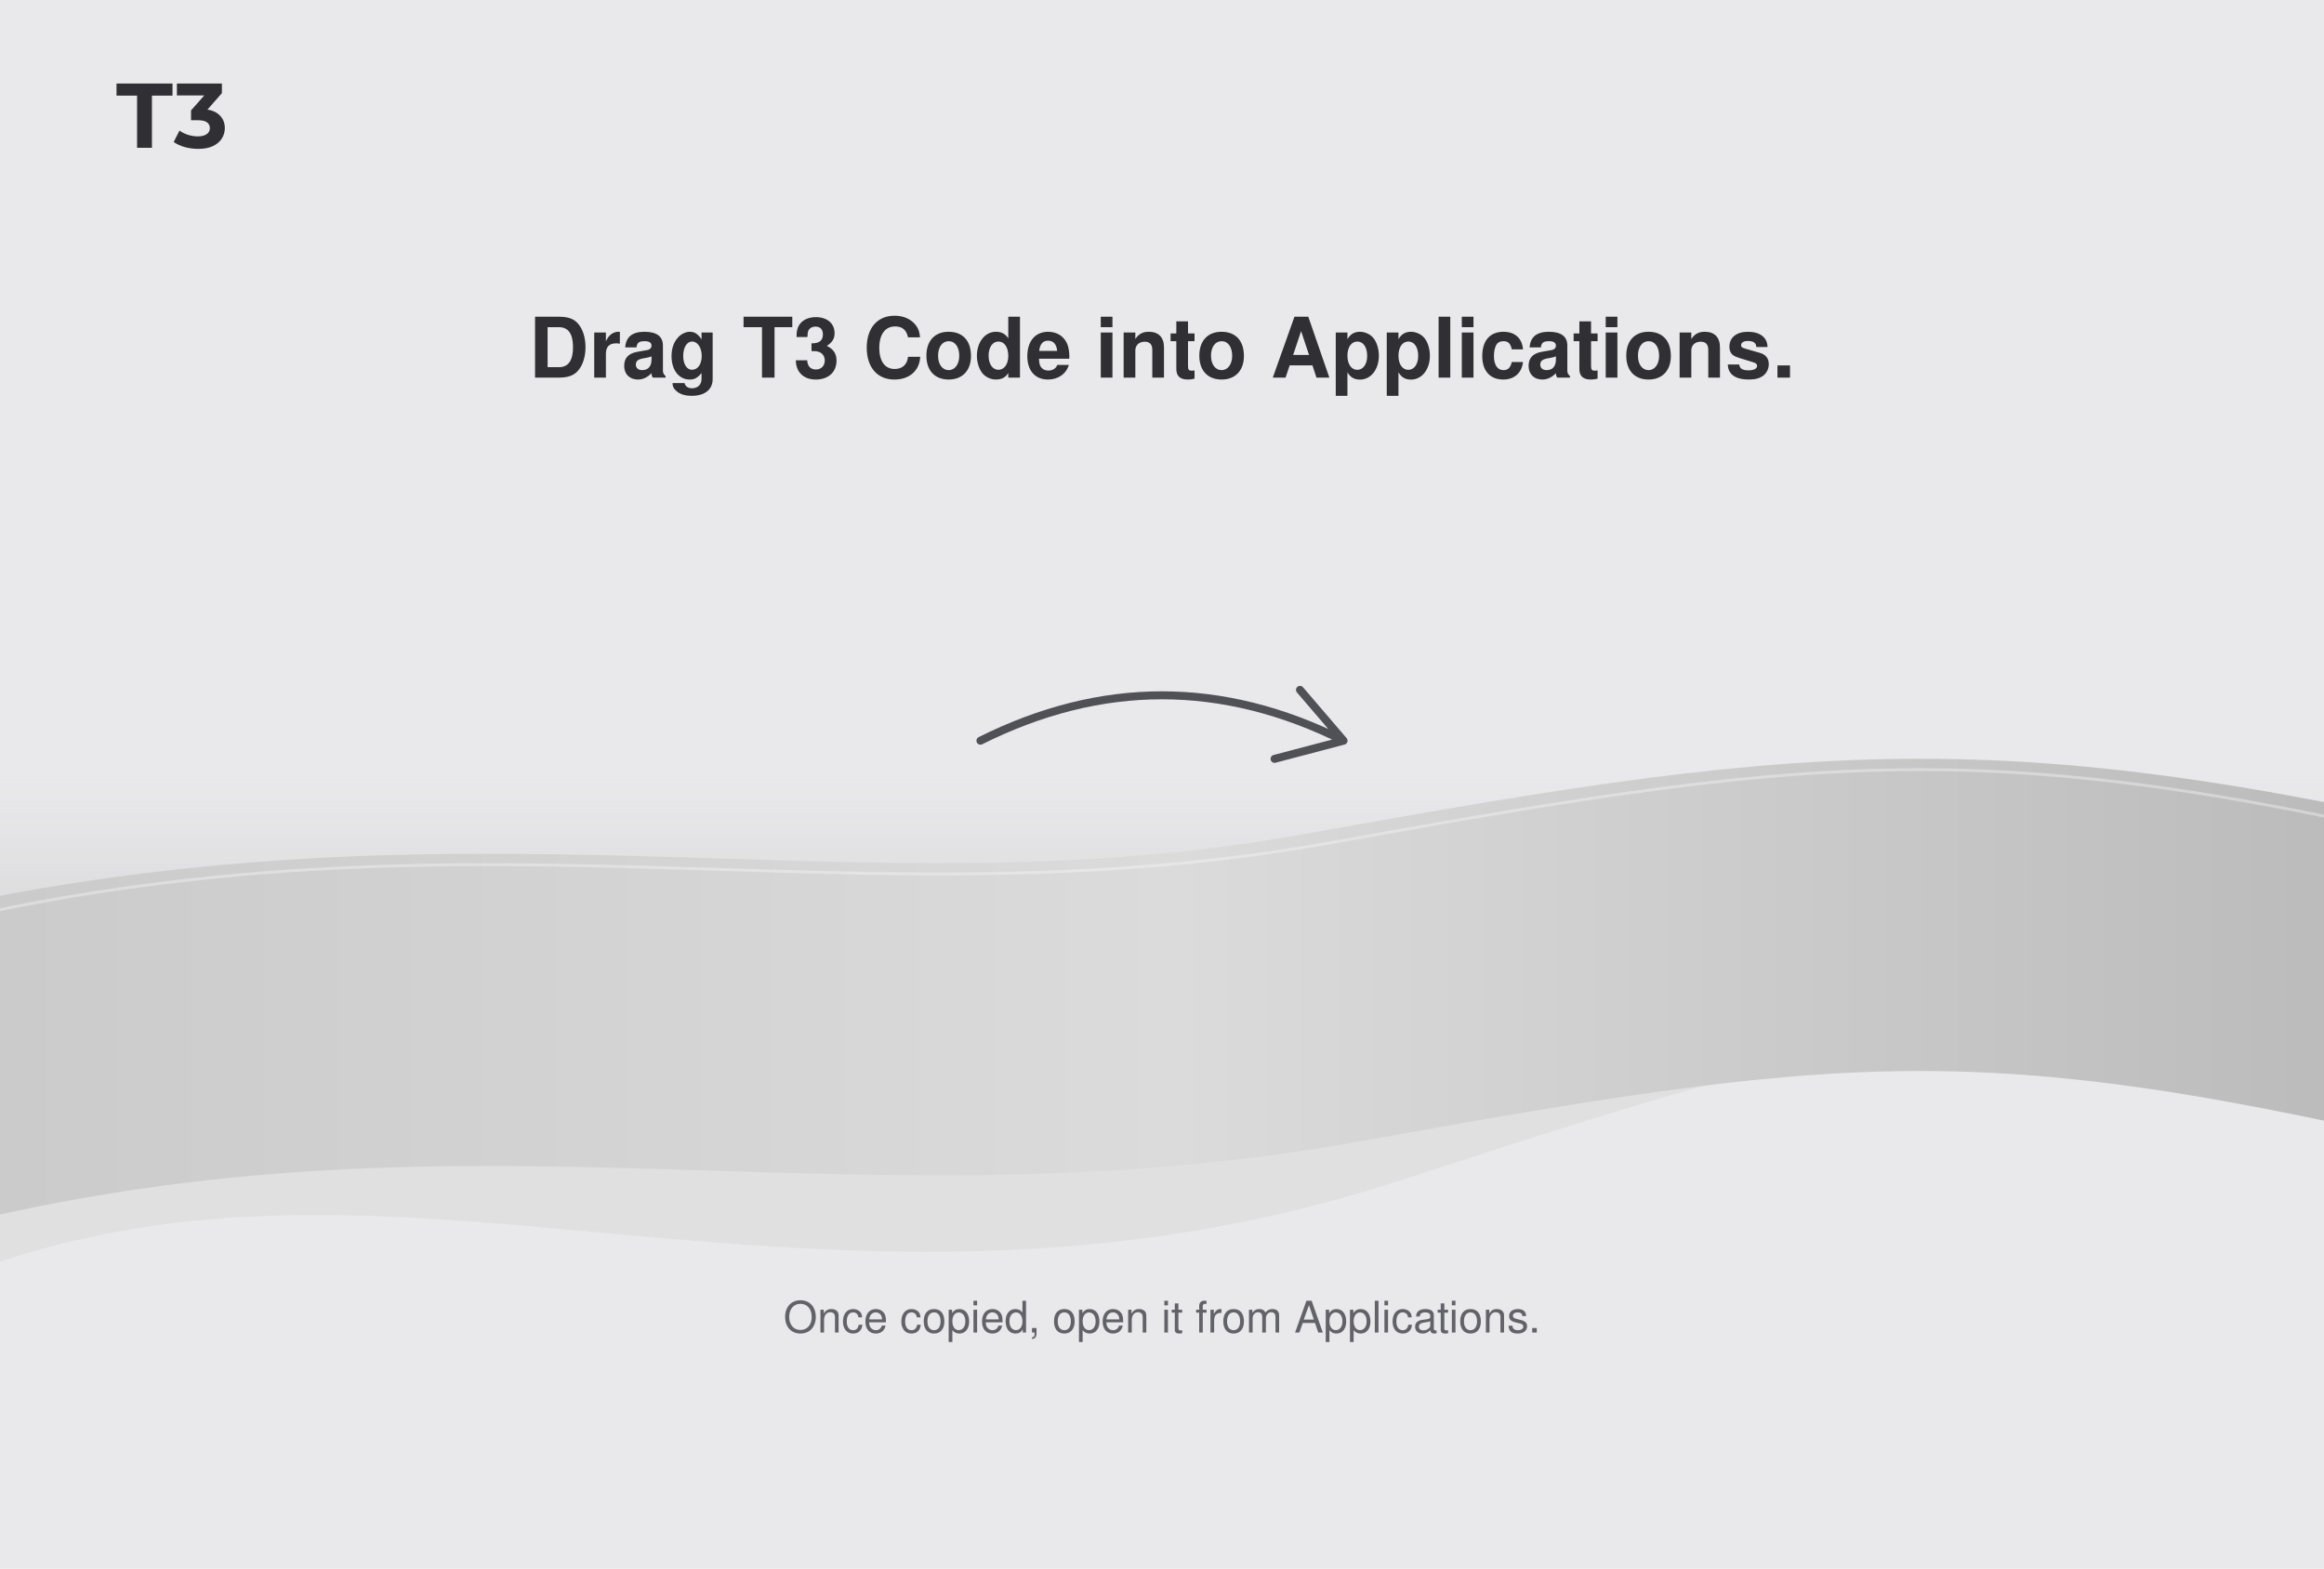
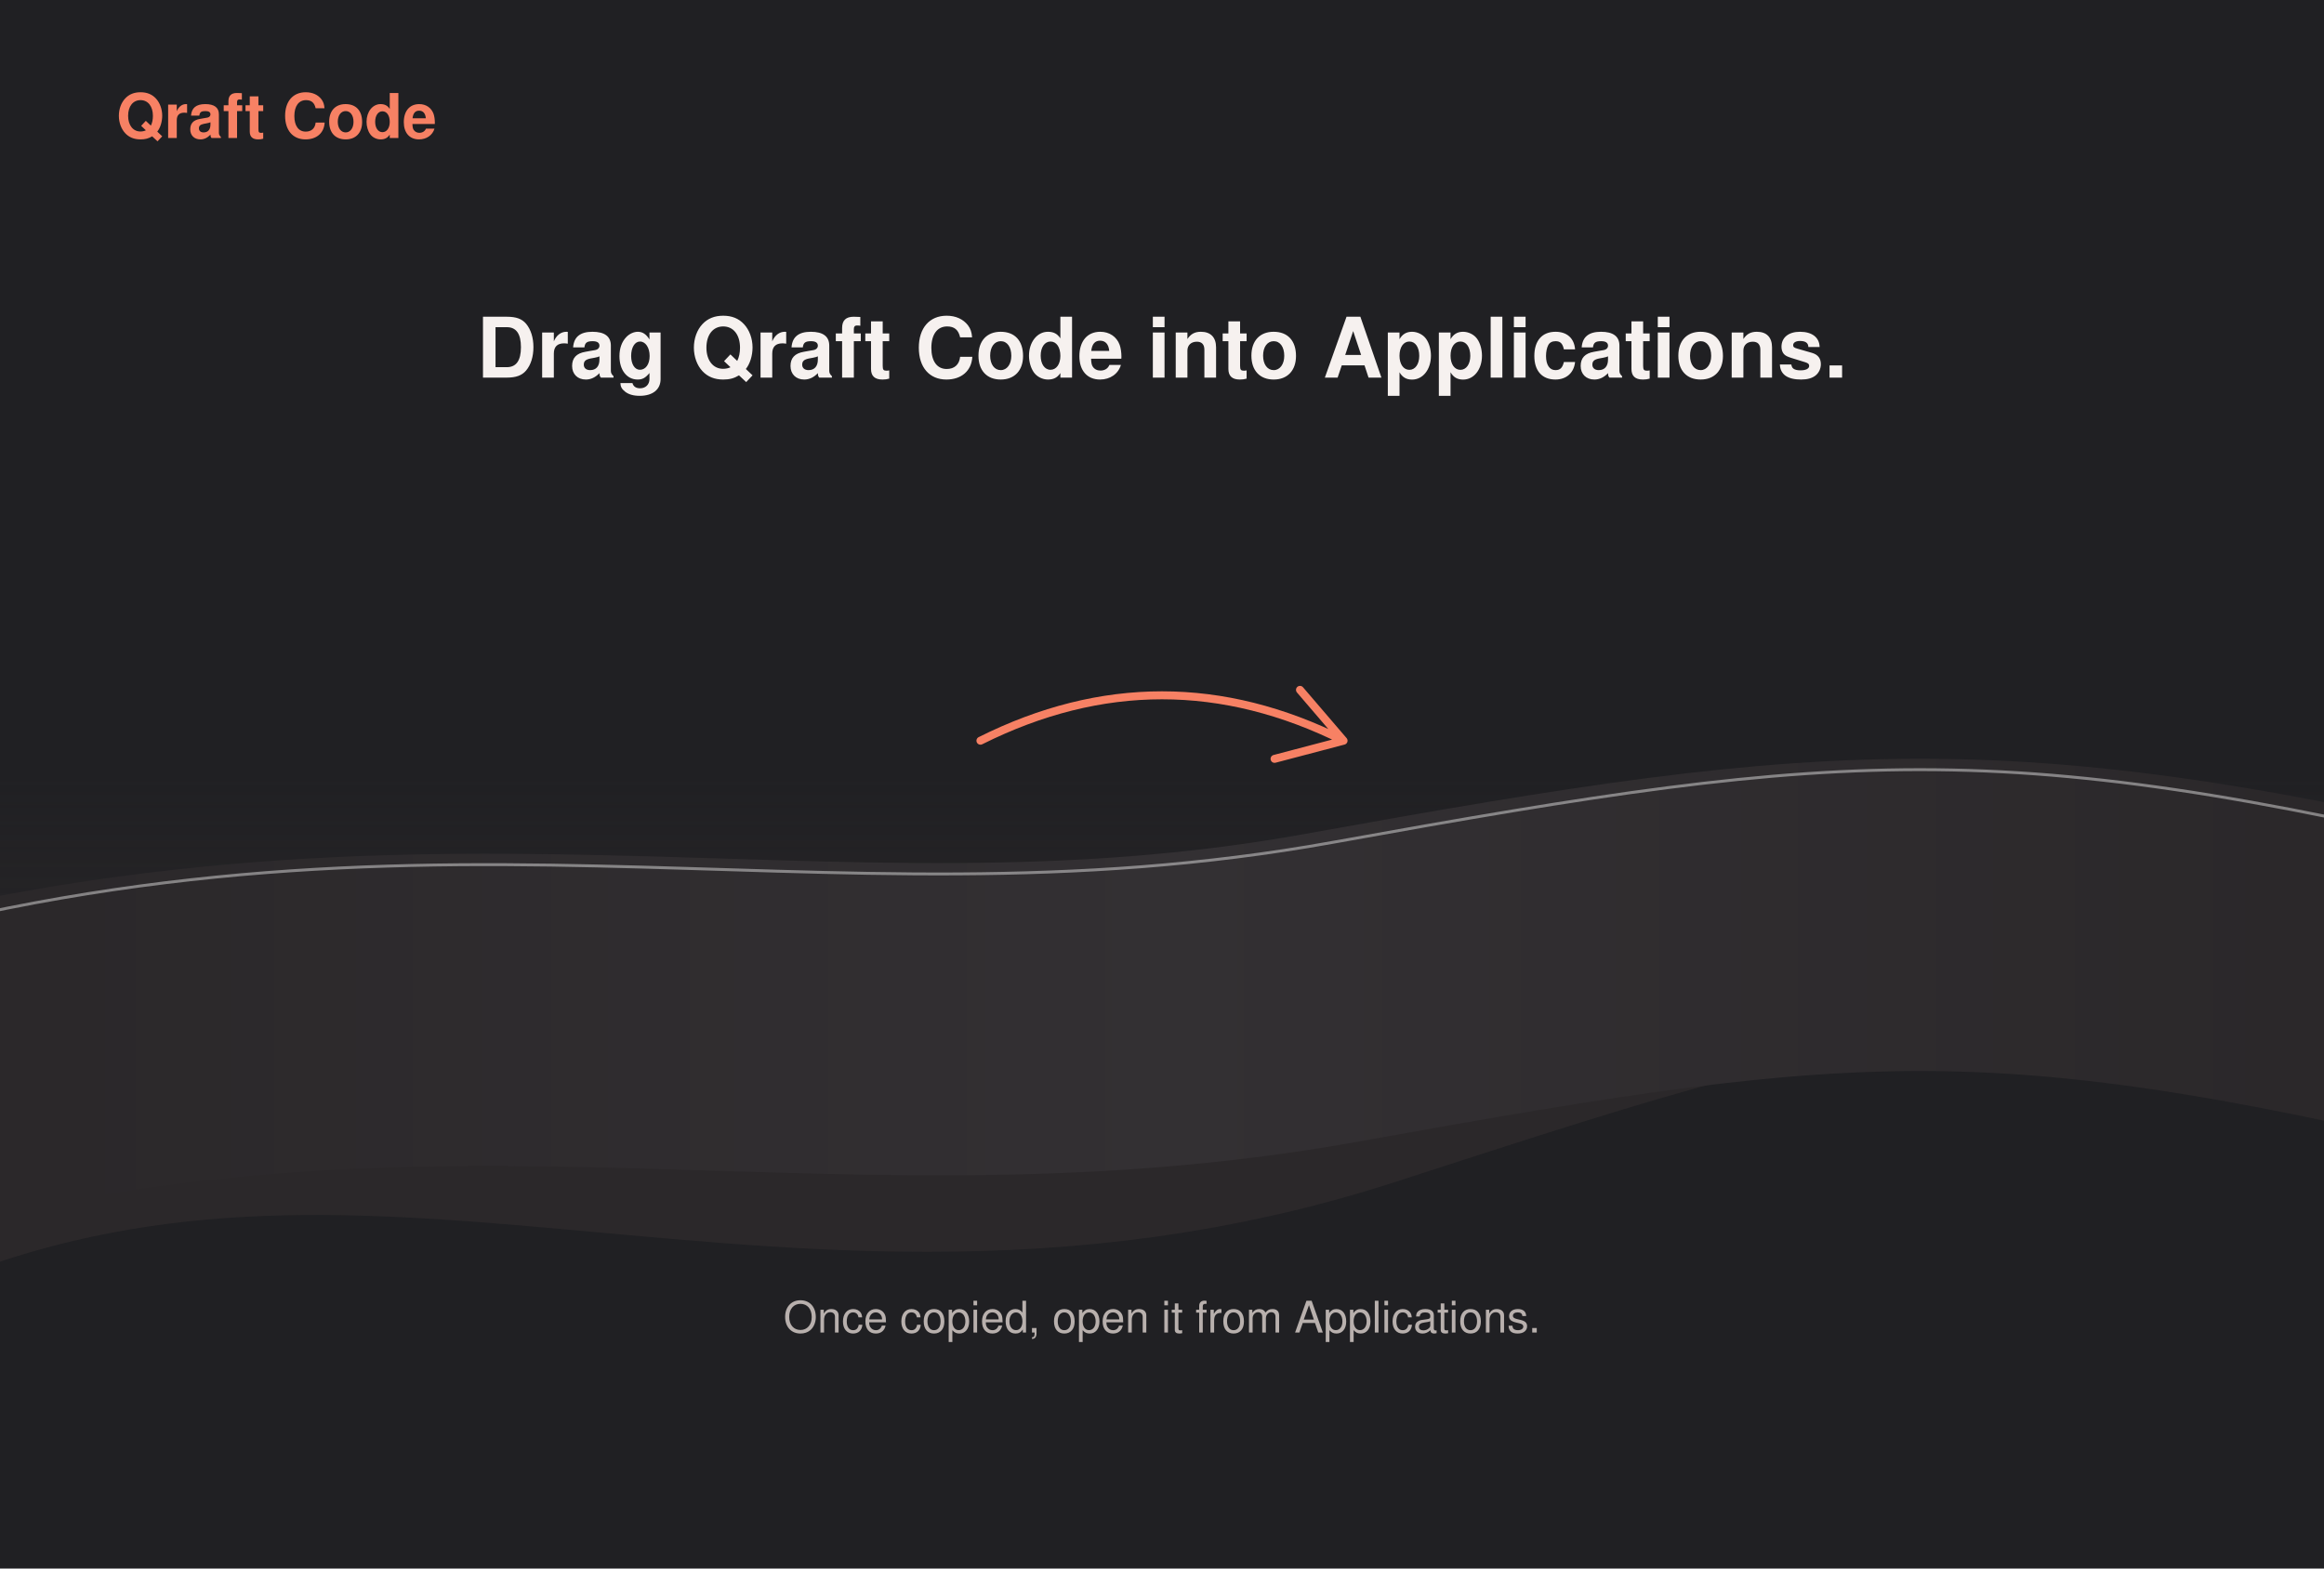
<svg xmlns="http://www.w3.org/2000/svg" width="1280" height="864" viewBox="0 0 640 432">
  <defs>
    <linearGradient id="veil" x1="0" y1="0" x2="0" y2="1">
-       <stop stop-color="#B7B7B7" stop-opacity="0" />
-       <stop offset=".55" stop-color="#A5A5A5" stop-opacity=".24" />
-       <stop offset="1" stop-color="#D1D1D1" stop-opacity=".4" />
+       <stop stop-color="#3c3534" stop-opacity="0" />
+       <stop offset=".55" stop-color="#332e2e" stop-opacity=".24" />
+       <stop offset="1" stop-color="#3b3534" stop-opacity=".4" />
    </linearGradient>
    <linearGradient id="silk" x1="0" y1="0" x2="1" y2="0">
-       <stop stop-color="#C8C8C8" />
-       <stop offset=".5" stop-color="#DBDBDB" />
-       <stop offset="1" stop-color="#B5B5B5" />
+       <stop stop-color="#292628" />
+       <stop offset=".5" stop-color="#333033" />
+       <stop offset="1" stop-color="#292628" />
    </linearGradient>
  </defs>
-   <rect width="640" height="432" fill="#E9E9EB" />
+   <rect width="640" height="432" fill="#202023" />
  <path d="M-60 293C95 220 214 304 362 256S559 191 707 257" stroke="url(#veil)" stroke-width="146" fill="none" opacity="1" stroke-linecap="round" stroke-linejoin="round" />
  <path d="M-60 306C113 252 223 298 367 272S553 242 707 280" stroke="url(#silk)" stroke-width="86" fill="none" opacity="1" stroke-linecap="round" stroke-linejoin="round" />
-   <path d="M-60 266C113 212 223 258 367 232S553 202 707 240" stroke="#F5F5F5" stroke-width="0.8" fill="none" opacity="0.42" stroke-linecap="round" stroke-linejoin="round" />
-   <svg x="32" y="23" width="30" height="18" viewBox="15.531 37 94.394 56.96" fill="#303034">
-     <path d="M33.451 93V47.56H15.531V37H64.331V47.56H46.411V93H33.451ZM86.725 93.96C82.832 93.96 78.965 93.453 75.125 92.44C71.285 91.373 68.032 89.88 65.365 87.96L70.405 78.04C72.539 79.587 75.019 80.813 77.845 81.72C80.672 82.627 83.525 83.08 86.405 83.08C89.659 83.08 92.219 82.44 94.085 81.16C95.952 79.88 96.885 78.12 96.885 75.88C96.885 73.747 96.059 72.067 94.405 70.84C92.752 69.613 90.085 69 86.405 69H80.485V60.44L96.085 42.76L97.525 47.4H68.165V37H107.365V45.4L91.845 63.08L85.285 59.32H89.045C95.925 59.32 101.125 60.867 104.645 63.96C108.165 67.053 109.925 71.027 109.925 75.88C109.925 79.027 109.099 81.987 107.445 84.76C105.792 87.48 103.259 89.693 99.845 91.4C96.432 93.107 92.059 93.96 86.725 93.96Z" />
-   </svg>
-   <text x="320" y="104" fill="#303034" font-family="Helvetica" font-size="23" font-weight="700" text-anchor="middle">Drag T3 Code into Applications.</text>
-   <path d="M270 204Q320 179 370 204M358 190L370 204L351 209" stroke="#505057" stroke-width="2.2" fill="none" opacity="1" stroke-linecap="round" stroke-linejoin="round" />
-   <text x="320" y="367" fill="#626269" font-family="Helvetica" font-size="12" font-weight="400" text-anchor="middle">Once copied, open it from Applications.</text>
+   <path d="M-60 266C113 212 223 258 367 232S553 202 707 240" stroke="#ffffff" stroke-width="0.8" fill="none" opacity="0.42" stroke-linecap="round" stroke-linejoin="round" />
+   <text x="32" y="38" fill="#f78164" font-family="Helvetica" font-size="17" font-weight="700">Qraft Code</text>
+   <text x="320" y="104" fill="#f6f1ef" font-family="Helvetica" font-size="23" font-weight="700" text-anchor="middle">Drag Qraft Code into Applications.</text>
+   <path d="M270 204Q320 179 370 204M358 190L370 204L351 209" stroke="#f78164" stroke-width="2.2" fill="none" opacity="1" stroke-linecap="round" stroke-linejoin="round" />
+   <text x="320" y="367" fill="#b8b0ad" font-family="Helvetica" font-size="12" font-weight="400" text-anchor="middle">Once copied, open it from Applications.</text>
</svg>
